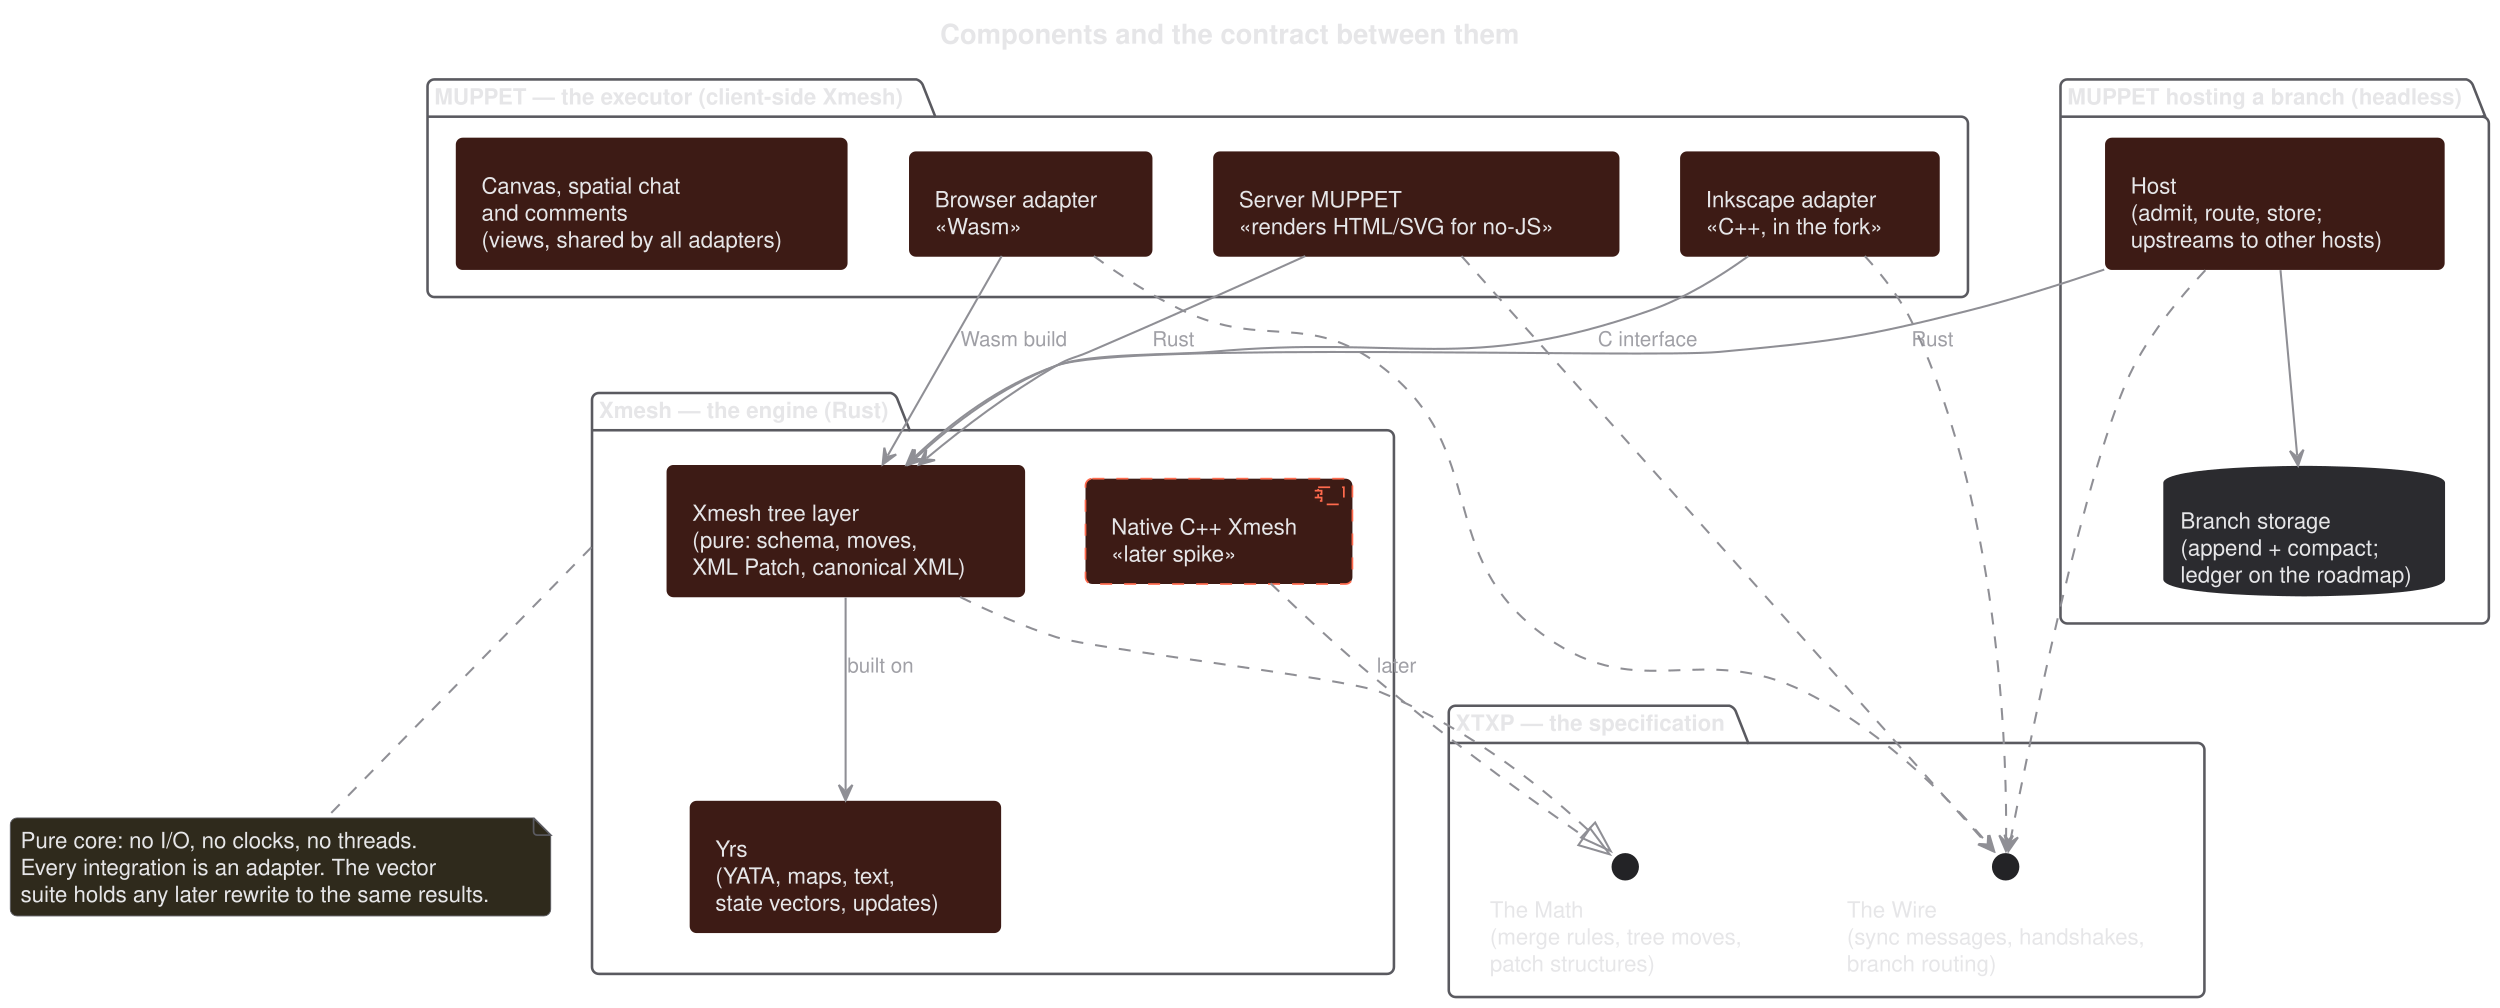
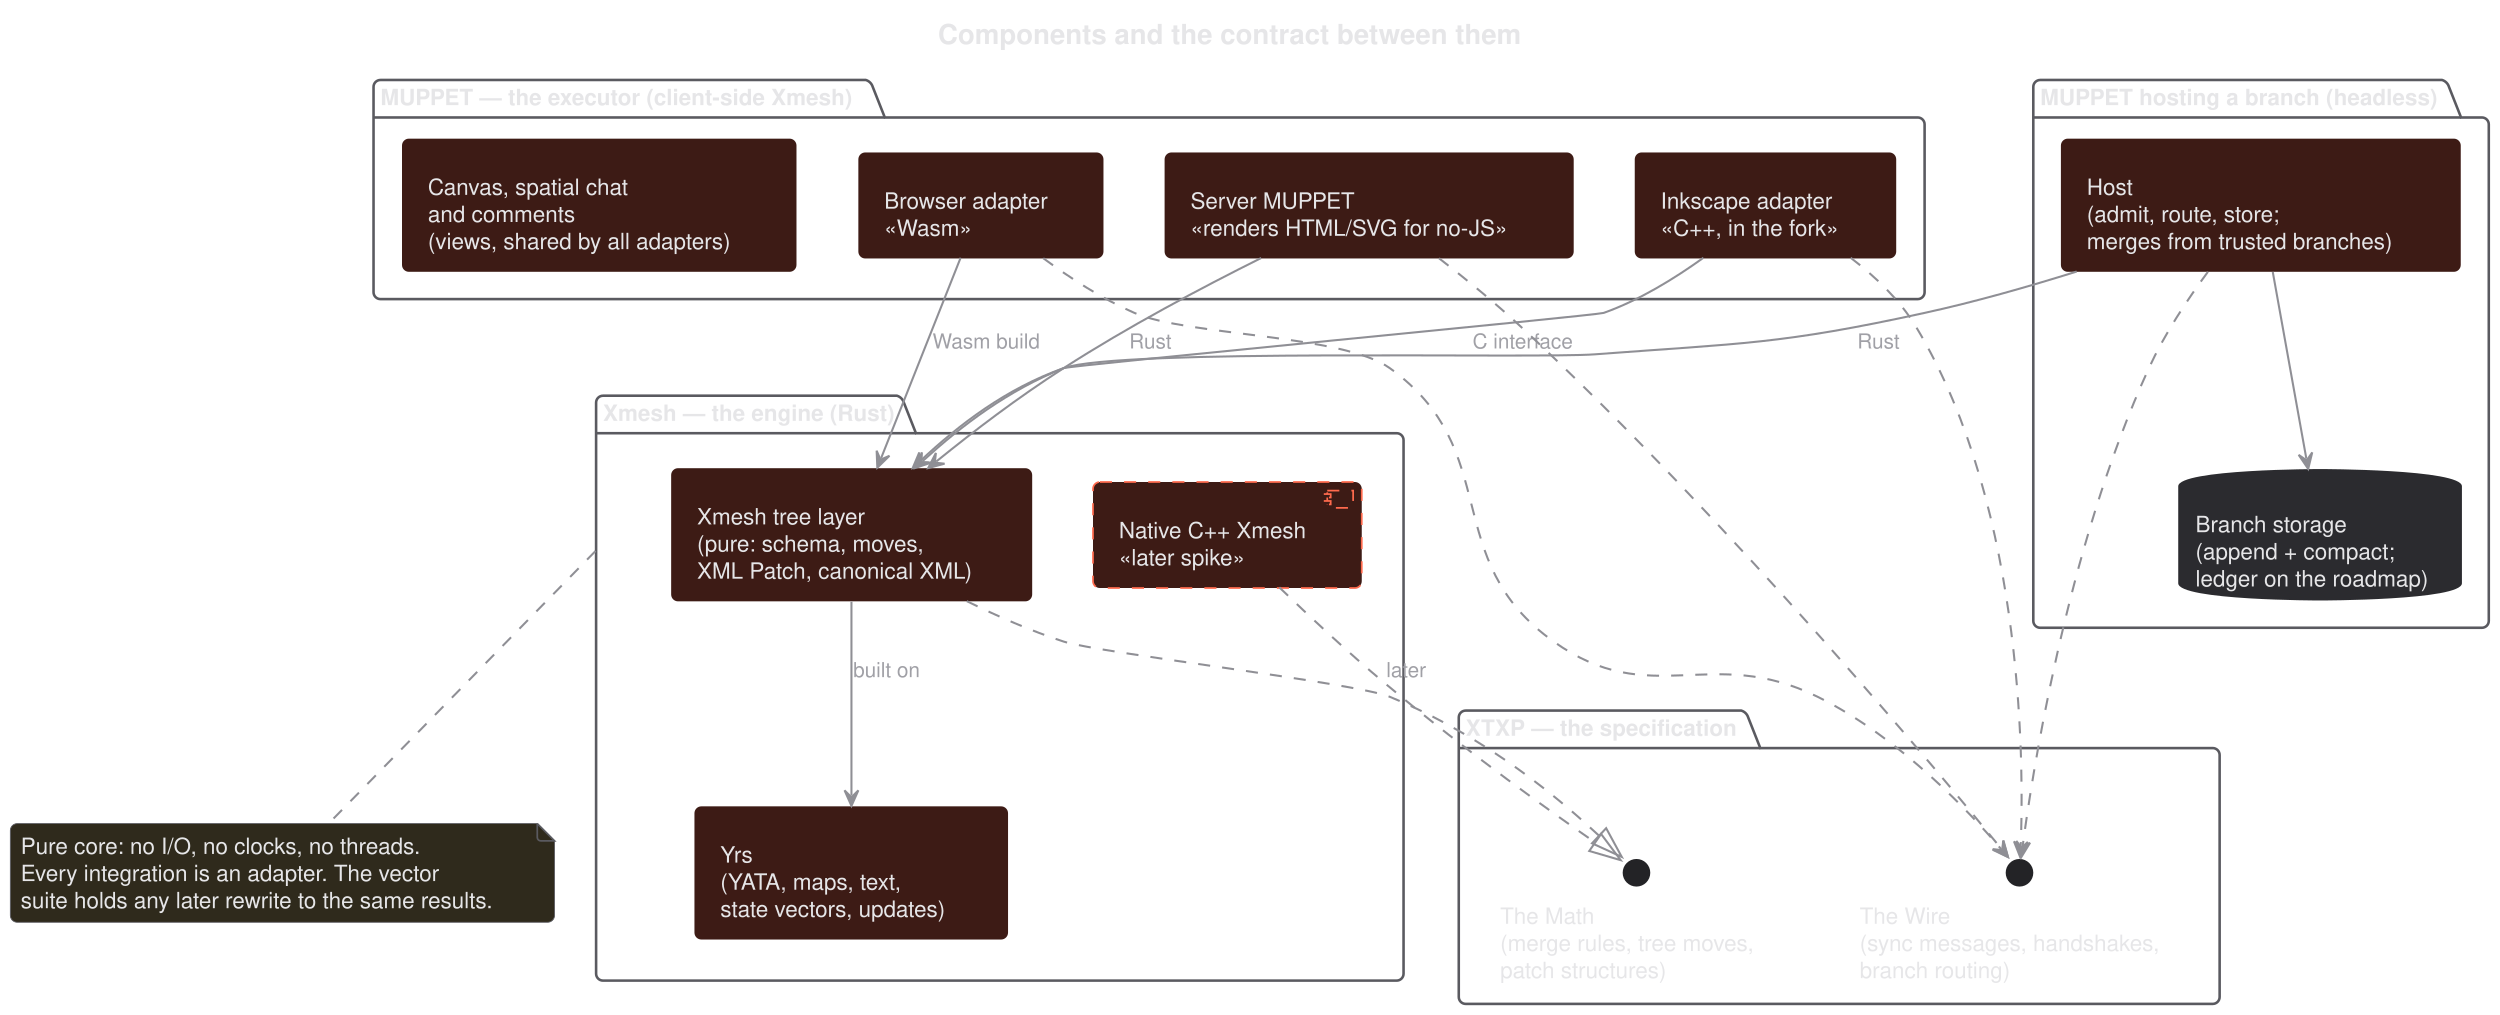
- <svg xmlns="http://www.w3.org/2000/svg" contentStyleType="text/css" data-diagram-type="DESCRIPTION" height="588px" preserveAspectRatio="none" style="width:1459px;height:588px;" version="1.1" viewBox="0 0 1459 588" width="1459px" zoomAndPan="magnify">
+ <svg xmlns="http://www.w3.org/2000/svg" contentStyleType="text/css" data-diagram-type="DESCRIPTION" height="588px" preserveAspectRatio="none" style="width:1449px;height:588px;" version="1.1" viewBox="0 0 1449 588" width="1449px" zoomAndPan="magnify">
  <defs />
  <g>
    <g class="title" data-source-line="2">
-       <text fill="#E6E6E8" font-family="Helvetica" font-size="16" font-weight="bold" lengthAdjust="spacing" textLength="348.234" x="548.633" y="25.5">Components and the contract between them</text>
+       <text fill="#E6E6E8" font-family="Helvetica" font-size="16" font-weight="bold" lengthAdjust="spacing" textLength="348.234" x="543.633" y="25.5">Components and the contract between them</text>
    </g>
    <g class="cluster" data-entity="spec" data-source-line="4" data-uid="ent0002" id="cluster_spec">
      <path d="M849.5,411.859 L1009.264,411.859 A6,6 0 0 1 1013.264,415.859 L1020.264,433.589 L1282.5,433.589 A4,4 0 0 1 1286.5,437.589 L1286.5,577.859 A4,4 0 0 1 1282.5,581.859 L849.5,581.859 A4,4 0 0 1 845.5,577.859 L845.5,415.859 A4,4 0 0 1 849.5,411.859" fill="none" style="stroke:#5A5A60;stroke-width:1.5;" />
      <line style="stroke:#5A5A60;stroke-width:1.5;" x1="845.5" x2="1020.264" y1="433.589" y2="433.589" />
      <text fill="#E6E6E8" font-family="Helvetica" font-size="13" font-weight="bold" lengthAdjust="spacing" textLength="161.764" x="849.5" y="426.453">XTXP — the specification</text>
    </g>
    <g class="cluster" data-entity="engine" data-source-line="9" data-uid="ent0005" id="cluster_engine">
      <path d="M349.5,229.359 L519.877,229.359 A6,6 0 0 1 523.877,233.359 L530.877,251.089 L809.5,251.089 A4,4 0 0 1 813.5,255.089 L813.5,564.359 A4,4 0 0 1 809.5,568.359 L349.5,568.359 A4,4 0 0 1 345.5,564.359 L345.5,233.359 A4,4 0 0 1 349.5,229.359" fill="none" style="stroke:#5A5A60;stroke-width:1.5;" />
      <line style="stroke:#5A5A60;stroke-width:1.5;" x1="345.5" x2="530.877" y1="251.089" y2="251.089" />
      <text fill="#E6E6E8" font-family="Helvetica" font-size="13" font-weight="bold" lengthAdjust="spacing" textLength="172.377" x="349.5" y="243.953">Xmesh — the engine (Rust)</text>
    </g>
    <g class="cluster" data-entity="muppet" data-source-line="15" data-uid="ent0009" id="cluster_muppet">
-       <path d="M253.5,46.359 L534.834,46.359 A6,6 0 0 1 538.834,50.359 L545.834,68.089 L1144.5,68.089 A4,4 0 0 1 1148.5,72.089 L1148.5,169.359 A4,4 0 0 1 1144.5,173.359 L253.5,173.359 A4,4 0 0 1 249.5,169.359 L249.5,50.359 A4,4 0 0 1 253.5,46.359" fill="none" style="stroke:#5A5A60;stroke-width:1.5;" />
-       <line style="stroke:#5A5A60;stroke-width:1.5;" x1="249.5" x2="545.834" y1="68.089" y2="68.089" />
-       <text fill="#E6E6E8" font-family="Helvetica" font-size="13" font-weight="bold" lengthAdjust="spacing" textLength="283.334" x="253.5" y="60.953">MUPPET — the executor (client-side Xmesh)</text>
+       <path d="M220.5,46.359 L501.834,46.359 A6,6 0 0 1 505.834,50.359 L512.834,68.089 L1111.5,68.089 A4,4 0 0 1 1115.5,72.089 L1115.5,169.359 A4,4 0 0 1 1111.5,173.359 L220.5,173.359 A4,4 0 0 1 216.5,169.359 L216.5,50.359 A4,4 0 0 1 220.5,46.359" fill="none" style="stroke:#5A5A60;stroke-width:1.5;" />
+       <line style="stroke:#5A5A60;stroke-width:1.5;" x1="216.5" x2="512.834" y1="68.089" y2="68.089" />
+       <text fill="#E6E6E8" font-family="Helvetica" font-size="13" font-weight="bold" lengthAdjust="spacing" textLength="283.334" x="220.5" y="60.953">MUPPET — the executor (client-side Xmesh)</text>
    </g>
    <g class="cluster" data-entity="trk" data-source-line="22" data-uid="ent0014" id="cluster_trk">
-       <path d="M1206.5,46.359 L1439.427,46.359 A6,6 0 0 1 1443.427,50.359 L1450.427,68.089 L1448.5,68.089 A4,4 0 0 1 1452.5,72.089 L1452.5,359.859 A4,4 0 0 1 1448.5,363.859 L1206.5,363.859 A4,4 0 0 1 1202.5,359.859 L1202.5,50.359 A4,4 0 0 1 1206.5,46.359" fill="none" style="stroke:#5A5A60;stroke-width:1.5;" />
-       <line style="stroke:#5A5A60;stroke-width:1.5;" x1="1202.5" x2="1450.427" y1="68.089" y2="68.089" />
-       <text fill="#E6E6E8" font-family="Helvetica" font-size="13" font-weight="bold" lengthAdjust="spacing" textLength="234.927" x="1206.5" y="60.953">MUPPET hosting a branch (headless)</text>
+       <path d="M1182.5,46.359 L1415.427,46.359 A6,6 0 0 1 1419.427,50.359 L1426.427,68.089 L1438.5,68.089 A4,4 0 0 1 1442.5,72.089 L1442.5,359.859 A4,4 0 0 1 1438.5,363.859 L1182.5,363.859 A4,4 0 0 1 1178.5,359.859 L1178.5,50.359 A4,4 0 0 1 1182.5,46.359" fill="none" style="stroke:#5A5A60;stroke-width:1.5;" />
+       <line style="stroke:#5A5A60;stroke-width:1.5;" x1="1178.5" x2="1426.427" y1="68.089" y2="68.089" />
+       <text fill="#E6E6E8" font-family="Helvetica" font-size="13" font-weight="bold" lengthAdjust="spacing" textLength="234.927" x="1182.5" y="60.953">MUPPET hosting a branch (headless)</text>
    </g>
    <g class="entity" data-entity="math" data-source-line="5" data-uid="ent0003" id="entity_math">
      <ellipse cx="948.5" cy="505.859" fill="#232326" rx="8" ry="8" />
      <text fill="#E6E6E8" font-family="Helvetica" font-size="13" lengthAdjust="spacing" textLength="58.297" x="869.491" y="535.453">The Math</text>
      <text fill="#E6E6E8" font-family="Helvetica" font-size="13" lengthAdjust="spacing" textLength="158.019" x="869.491" y="551.183">(merge rules, tree moves,</text>
      <text fill="#E6E6E8" font-family="Helvetica" font-size="13" lengthAdjust="spacing" textLength="105.422" x="869.491" y="566.912">patch structures)</text>
    </g>
    <g class="entity" data-entity="wire" data-source-line="6" data-uid="ent0004" id="entity_wire">
      <ellipse cx="1170.5" cy="505.859" fill="#232326" rx="8" ry="8" />
      <text fill="#E6E6E8" font-family="Helvetica" font-size="13" lengthAdjust="spacing" textLength="55.745" x="1077.862" y="535.453">The Wire</text>
      <text fill="#E6E6E8" font-family="Helvetica" font-size="13" lengthAdjust="spacing" textLength="185.275" x="1077.862" y="551.183">(sync messages, handshakes,</text>
      <text fill="#E6E6E8" font-family="Helvetica" font-size="13" lengthAdjust="spacing" textLength="94.777" x="1077.862" y="566.912">branch routing)</text>
    </g>
    <g class="entity" data-entity="xm" data-source-line="10" data-uid="ent0006" id="entity_xm">
      <rect fill="#3D1B15" height="77.189" rx="4" ry="4" width="209.254" x="389" y="271.359" />
      <rect fill="#3D1B15" height="10" width="15" x="578.254" y="276.359" />
      <rect fill="#3D1B15" height="2" width="4" x="576.254" y="278.359" />
      <rect fill="#3D1B15" height="2" width="4" x="576.254" y="282.359" />
      <text fill="#E6E6E8" font-family="Helvetica" font-size="13" lengthAdjust="spacing" textLength="104.228" x="404" y="303.953">Xmesh tree layer</text>
      <text fill="#E6E6E8" font-family="Helvetica" font-size="13" lengthAdjust="spacing" textLength="140.582" x="404" y="319.683">(pure: schema, moves,</text>
      <text fill="#E6E6E8" font-family="Helvetica" font-size="13" lengthAdjust="spacing" textLength="169.254" x="404" y="335.412">XML Patch, canonical XML)</text>
    </g>
    <g class="entity" data-entity="yrs" data-source-line="11" data-uid="ent0007" id="entity_yrs">
      <rect fill="#3D1B15" height="77.189" rx="4" ry="4" width="181.762" x="402.5" y="467.359" />
      <rect fill="#3D1B15" height="10" width="15" x="564.262" y="472.359" />
      <rect fill="#3D1B15" height="2" width="4" x="562.262" y="474.359" />
      <rect fill="#3D1B15" height="2" width="4" x="562.262" y="478.359" />
      <text fill="#E6E6E8" font-family="Helvetica" font-size="13" lengthAdjust="spacing" textLength="20.579" x="417.5" y="499.953">Yrs</text>
      <text fill="#E6E6E8" font-family="Helvetica" font-size="13" lengthAdjust="spacing" textLength="115.134" x="417.5" y="515.683">(YATA, maps, text,</text>
      <text fill="#E6E6E8" font-family="Helvetica" font-size="13" lengthAdjust="spacing" textLength="141.762" x="417.5" y="531.412">state vectors, updates)</text>
    </g>
    <g class="entity" data-entity="xcpp" data-source-line="12" data-uid="ent0008" id="entity_xcpp">
      <rect fill="#3D1B15" height="61.459" rx="4" ry="4" style="stroke:#FF6A4D;stroke-width:1;stroke-dasharray:7,7;" width="155.775" x="633.5" y="279.359" />
      <rect fill="#3D1B15" height="10" style="stroke:#FF6A4D;stroke-width:1;stroke-dasharray:7,7;" width="15" x="769.275" y="284.359" />
      <rect fill="#3D1B15" height="2" style="stroke:#FF6A4D;stroke-width:1;stroke-dasharray:7,7;" width="4" x="767.275" y="286.359" />
      <rect fill="#3D1B15" height="2" style="stroke:#FF6A4D;stroke-width:1;stroke-dasharray:7,7;" width="4" x="767.275" y="290.359" />
      <text fill="#E6E6E8" font-family="Helvetica" font-size="13" lengthAdjust="spacing" textLength="115.775" x="648.5" y="311.953">Native C++ Xmesh</text>
      <text fill="#E6E6E8" font-family="Helvetica" font-size="13" lengthAdjust="spacing" textLength="78.66" x="648.5" y="327.683">«later spike»</text>
    </g>
    <g class="entity" data-entity="mink" data-source-line="16" data-uid="ent0010" id="entity_mink">
-       <rect fill="#3D1B15" height="61.459" rx="4" ry="4" width="151.541" x="980.5" y="88.359" />
-       <rect fill="#3D1B15" height="10" width="15" x="1112.041" y="93.359" />
-       <rect fill="#3D1B15" height="2" width="4" x="1110.041" y="95.359" />
-       <rect fill="#3D1B15" height="2" width="4" x="1110.041" y="99.359" />
-       <text fill="#E6E6E8" font-family="Helvetica" font-size="13" lengthAdjust="spacing" textLength="106.336" x="995.5" y="120.953">Inkscape adapter</text>
-       <text fill="#E6E6E8" font-family="Helvetica" font-size="13" lengthAdjust="spacing" textLength="111.541" x="995.5" y="136.683">«C++, in the fork»</text>
+       <rect fill="#3D1B15" height="61.459" rx="4" ry="4" width="151.541" x="947.5" y="88.359" />
+       <rect fill="#3D1B15" height="10" width="15" x="1079.041" y="93.359" />
+       <rect fill="#3D1B15" height="2" width="4" x="1077.041" y="95.359" />
+       <rect fill="#3D1B15" height="2" width="4" x="1077.041" y="99.359" />
+       <text fill="#E6E6E8" font-family="Helvetica" font-size="13" lengthAdjust="spacing" textLength="106.336" x="962.5" y="120.953">Inkscape adapter</text>
+       <text fill="#E6E6E8" font-family="Helvetica" font-size="13" lengthAdjust="spacing" textLength="111.541" x="962.5" y="136.683">«C++, in the fork»</text>
    </g>
    <g class="entity" data-entity="mwasm" data-source-line="17" data-uid="ent0011" id="entity_mwasm">
-       <rect fill="#3D1B15" height="61.459" rx="4" ry="4" width="142.07" x="530.5" y="88.359" />
-       <rect fill="#3D1B15" height="10" width="15" x="652.57" y="93.359" />
-       <rect fill="#3D1B15" height="2" width="4" x="650.57" y="95.359" />
-       <rect fill="#3D1B15" height="2" width="4" x="650.57" y="99.359" />
-       <text fill="#E6E6E8" font-family="Helvetica" font-size="13" lengthAdjust="spacing" textLength="102.07" x="545.5" y="120.953">Browser adapter</text>
-       <text fill="#E6E6E8" font-family="Helvetica" font-size="13" lengthAdjust="spacing" textLength="53.504" x="545.5" y="136.683">«Wasm»</text>
+       <rect fill="#3D1B15" height="61.459" rx="4" ry="4" width="142.07" x="497.5" y="88.359" />
+       <rect fill="#3D1B15" height="10" width="15" x="619.57" y="93.359" />
+       <rect fill="#3D1B15" height="2" width="4" x="617.57" y="95.359" />
+       <rect fill="#3D1B15" height="2" width="4" x="617.57" y="99.359" />
+       <text fill="#E6E6E8" font-family="Helvetica" font-size="13" lengthAdjust="spacing" textLength="102.07" x="512.5" y="120.953">Browser adapter</text>
+       <text fill="#E6E6E8" font-family="Helvetica" font-size="13" lengthAdjust="spacing" textLength="53.504" x="512.5" y="136.683">«Wasm»</text>
    </g>
    <g class="entity" data-entity="msrv" data-source-line="18" data-uid="ent0012" id="entity_msrv">
-       <rect fill="#3D1B15" height="61.459" rx="4" ry="4" width="237.12" x="708" y="88.359" />
-       <rect fill="#3D1B15" height="10" width="15" x="925.12" y="93.359" />
-       <rect fill="#3D1B15" height="2" width="4" x="923.12" y="95.359" />
-       <rect fill="#3D1B15" height="2" width="4" x="923.12" y="99.359" />
-       <text fill="#E6E6E8" font-family="Helvetica" font-size="13" lengthAdjust="spacing" textLength="98.478" x="723" y="120.953">Server MUPPET</text>
-       <text fill="#E6E6E8" font-family="Helvetica" font-size="13" lengthAdjust="spacing" textLength="197.12" x="723" y="136.683">«renders HTML/SVG for no-JS»</text>
+       <rect fill="#3D1B15" height="61.459" rx="4" ry="4" width="237.12" x="675" y="88.359" />
+       <rect fill="#3D1B15" height="10" width="15" x="892.12" y="93.359" />
+       <rect fill="#3D1B15" height="2" width="4" x="890.12" y="95.359" />
+       <rect fill="#3D1B15" height="2" width="4" x="890.12" y="99.359" />
+       <text fill="#E6E6E8" font-family="Helvetica" font-size="13" lengthAdjust="spacing" textLength="98.478" x="690" y="120.953">Server MUPPET</text>
+       <text fill="#E6E6E8" font-family="Helvetica" font-size="13" lengthAdjust="spacing" textLength="197.12" x="690" y="136.683">«renders HTML/SVG for no-JS»</text>
    </g>
    <g class="entity" data-entity="mviews" data-source-line="19" data-uid="ent0013" id="entity_mviews">
-       <rect fill="#3D1B15" height="77.189" rx="4" ry="4" width="228.64" x="266" y="80.359" />
-       <rect fill="#3D1B15" height="10" width="15" x="474.64" y="85.359" />
-       <rect fill="#3D1B15" height="2" width="4" x="472.64" y="87.359" />
-       <rect fill="#3D1B15" height="2" width="4" x="472.64" y="91.359" />
-       <text fill="#E6E6E8" font-family="Helvetica" font-size="13" lengthAdjust="spacing" textLength="123.64" x="281" y="112.953">Canvas, spatial chat</text>
-       <text fill="#E6E6E8" font-family="Helvetica" font-size="13" lengthAdjust="spacing" textLength="90.968" x="281" y="128.683">and comments</text>
-       <text fill="#E6E6E8" font-family="Helvetica" font-size="13" lengthAdjust="spacing" textLength="188.64" x="281" y="144.412">(views, shared by all adapters)</text>
+       <rect fill="#3D1B15" height="77.189" rx="4" ry="4" width="228.64" x="233" y="80.359" />
+       <rect fill="#3D1B15" height="10" width="15" x="441.64" y="85.359" />
+       <rect fill="#3D1B15" height="2" width="4" x="439.64" y="87.359" />
+       <rect fill="#3D1B15" height="2" width="4" x="439.64" y="91.359" />
+       <text fill="#E6E6E8" font-family="Helvetica" font-size="13" lengthAdjust="spacing" textLength="123.64" x="248" y="112.953">Canvas, spatial chat</text>
+       <text fill="#E6E6E8" font-family="Helvetica" font-size="13" lengthAdjust="spacing" textLength="90.968" x="248" y="128.683">and comments</text>
+       <text fill="#E6E6E8" font-family="Helvetica" font-size="13" lengthAdjust="spacing" textLength="188.64" x="248" y="144.412">(views, shared by all adapters)</text>
    </g>
    <g class="entity" data-entity="branch" data-source-line="23" data-uid="ent0015" id="entity_branch">
-       <rect fill="#3D1B15" height="77.189" rx="4" ry="4" width="198.209" x="1228.5" y="80.359" />
-       <rect fill="#3D1B15" height="10" width="15" x="1406.709" y="85.359" />
-       <rect fill="#3D1B15" height="2" width="4" x="1404.709" y="87.359" />
-       <rect fill="#3D1B15" height="2" width="4" x="1404.709" y="91.359" />
-       <text fill="#E6E6E8" font-family="Helvetica" font-size="13" lengthAdjust="spacing" textLength="28.571" x="1243.5" y="112.953">Host</text>
-       <text fill="#E6E6E8" font-family="Helvetica" font-size="13" lengthAdjust="spacing" textLength="121.107" x="1243.5" y="128.683">(admit, route, store;</text>
-       <text fill="#E6E6E8" font-family="Helvetica" font-size="13" lengthAdjust="spacing" textLength="158.209" x="1243.5" y="144.412">upstreams to other hosts)</text>
+       <rect fill="#3D1B15" height="77.189" rx="4" ry="4" width="231.75" x="1194.5" y="80.359" />
+       <rect fill="#3D1B15" height="10" width="15" x="1406.25" y="85.359" />
+       <rect fill="#3D1B15" height="2" width="4" x="1404.25" y="87.359" />
+       <rect fill="#3D1B15" height="2" width="4" x="1404.25" y="91.359" />
+       <text fill="#E6E6E8" font-family="Helvetica" font-size="13" lengthAdjust="spacing" textLength="28.571" x="1209.5" y="112.953">Host</text>
+       <text fill="#E6E6E8" font-family="Helvetica" font-size="13" lengthAdjust="spacing" textLength="121.107" x="1209.5" y="128.683">(admit, route, store;</text>
+       <text fill="#E6E6E8" font-family="Helvetica" font-size="13" lengthAdjust="spacing" textLength="191.75" x="1209.5" y="144.412">merges from trusted branches)</text>
    </g>
    <g class="entity" data-entity="store" data-source-line="24" data-uid="ent0016" id="entity_store">
      <path d="M1262.5,281.859 C1262.5,271.859 1344.717,271.859 1344.717,271.859 C1344.717,271.859 1426.935,271.859 1426.935,281.859 L1426.935,338.048 C1426.935,348.048 1344.717,348.048 1344.717,348.048 C1344.717,348.048 1262.5,348.048 1262.5,338.048 L1262.5,281.859" fill="#2B2B2F" />
      <path d="M1262.5,281.859 C1262.5,291.859 1344.717,291.859 1344.717,291.859 C1344.717,291.859 1426.935,291.859 1426.935,281.859" fill="none" />
      <text fill="#E6E6E8" font-family="Helvetica" font-size="13" lengthAdjust="spacing" textLength="93.806" x="1272.5" y="308.453">Branch storage</text>
      <text fill="#E6E6E8" font-family="Helvetica" font-size="13" lengthAdjust="spacing" textLength="124.566" x="1272.5" y="324.183">(append + compact;</text>
      <text fill="#E6E6E8" font-family="Helvetica" font-size="13" lengthAdjust="spacing" textLength="144.435" x="1272.5" y="339.912">ledger on the roadmap)</text>
    </g>
    <g class="entity" data-entity="GMN29" data-source-line="41" data-uid="ent0030" id="entity_GMN29">
      <path d="M6,481.359 L6,530.548 A4,4 0 0 0 10,534.548 L317.404,534.548 A4,4 0 0 0 321.404,530.548 L321.404,487.359 L311.404,477.359 L10,477.359 A4,4 0 0 0 6,481.359" fill="#2F2A1C" style="stroke:#5A5A60;stroke-width:0.5;" />
      <path d="M311.404,477.359 L311.404,485.359 A2,2 0 0 0 313.404,487.359 L321.404,487.359 L311.404,477.359" fill="#2F2A1C" style="stroke:#5A5A60;stroke-width:1;" />
      <text fill="#E6E6E8" font-family="Helvetica" font-size="13" lengthAdjust="spacing" textLength="247.603" x="12" y="494.953">Pure core: no I/O, no clocks, no threads.</text>
      <text fill="#E6E6E8" font-family="Helvetica" font-size="13" lengthAdjust="spacing" textLength="261.435" x="12" y="510.683">Every integration is an adapter. The vector</text>
      <text fill="#E6E6E8" font-family="Helvetica" font-size="13" lengthAdjust="spacing" textLength="294.404" x="12" y="526.412">suite holds any later rewrite to the same results.</text>
    </g>
    <g class="link" data-entity-1="xm" data-entity-2="yrs" data-source-line="27" data-uid="lnk17" id="link_xm_yrs">
      <path d="M493.5,348.729 C493.5,382.909 493.5,426.939 493.5,461.089" fill="none" id="xm-to-yrs" style="stroke:#8F8F95;stroke-width:1.2;" />
      <polygon fill="#8F8F95" points="493.5,467.089,497.5,458.089,493.5,462.089,489.5,458.089,493.5,467.089" style="stroke:#8F8F95;stroke-width:1.2;" />
      <text fill="#A0A0A6" font-family="Helvetica" font-size="12" lengthAdjust="spacing" textLength="41.842" x="494.5" y="392.484">built on</text>
    </g>
    <g class="link" data-entity-1="xm" data-entity-2="math" data-source-line="28" data-uid="lnk18" id="link_xm_math">
      <path d="M560.32,348.409 C578.14,357.189 597.68,365.749 616.5,371.859 C636.76,378.439 785.81,395.739 805.5,403.859 C862.54,427.389 905.879,464.819 926.829,484.399" fill="none" id="xm-to-math" style="stroke:#8F8F95;stroke-width:1.2;stroke-dasharray:7,7;" />
      <polygon fill="none" points="939.98,496.689,930.926,480.015,922.732,488.782,939.98,496.689" style="stroke:#8F8F95;stroke-width:1.2;" />
    </g>
    <g class="link" data-entity-1="xcpp" data-entity-2="math" data-source-line="29" data-uid="lnk19" id="link_xcpp_math">
      <path d="M741.49,340.439 C758.88,357.189 781.44,378.249 802.5,395.859 C852.25,437.449 901.159,472.071 924.559,488.301" fill="none" id="xcpp-to-math" style="stroke:#8F8F95;stroke-width:1.2;stroke-dasharray:7,7;" />
      <polygon fill="none" points="939.35,498.559,927.979,483.371,921.14,493.231,939.35,498.559" style="stroke:#8F8F95;stroke-width:1.2;" />
      <text fill="#A0A0A6" font-family="Helvetica" font-size="12" lengthAdjust="spacing" textLength="25.084" x="803.5" y="392.484">later</text>
    </g>
    <g class="link" data-entity-1="mink" data-entity-2="xm" data-source-line="30" data-uid="lnk20" id="link_mink_xm">
-       <path d="M1020.3,149.499 C1003.69,161.479 983.12,174.149 962.5,181.359 C854.63,219.079 820.3,194.969 706.5,205.359 C686.5,207.189 635.19,206.019 616.5,213.359 C583.92,226.159 557.242,246.394 534.472,267.274" fill="none" id="mink-to-xm" style="stroke:#8F8F95;stroke-width:1.2;" />
-       <polygon fill="#8F8F95" points="530.05,271.329,539.387,268.195,533.735,267.95,533.98,262.298,530.05,271.329" style="stroke:#8F8F95;stroke-width:1.2;" />
-       <text fill="#A0A0A6" font-family="Helvetica" font-size="12" lengthAdjust="spacing" textLength="62.607" x="932.5" y="201.984">C interface</text>
+       <path d="M987.28,149.419 C970.65,161.379 950.09,174.059 929.5,181.359 C925.38,182.819 620.56,211.729 616.5,213.359 C584.13,226.329 557.583,246.436 534.813,267.206" fill="none" id="mink-to-xm" style="stroke:#8F8F95;stroke-width:1.2;" />
+       <polygon fill="#8F8F95" points="530.38,271.249,539.725,268.139,534.074,267.88,534.334,262.229,530.38,271.249" style="stroke:#8F8F95;stroke-width:1.2;" />
+       <text fill="#A0A0A6" font-family="Helvetica" font-size="12" lengthAdjust="spacing" textLength="62.607" x="853.5" y="201.984">C interface</text>
    </g>
    <g class="link" data-entity-1="mwasm" data-entity-2="xm" data-source-line="31" data-uid="lnk21" id="link_mwasm_xm">
-       <path d="M584.62,149.389 C565.88,182.199 538.536,230.039 518.076,265.859" fill="none" id="mwasm-to-xm" style="stroke:#8F8F95;stroke-width:1.2;" />
-       <polygon fill="#8F8F95" points="515.1,271.069,523.037,265.238,517.58,266.728,516.091,261.271,515.1,271.069" style="stroke:#8F8F95;stroke-width:1.2;" />
-       <text fill="#A0A0A6" font-family="Helvetica" font-size="12" lengthAdjust="spacing" textLength="66.387" x="560.5" y="201.984">Wasm build</text>
+       <path d="M556.78,149.389 C543.76,182.199 524.923,229.672 510.712,265.492" fill="none" id="mwasm-to-xm" style="stroke:#8F8F95;stroke-width:1.2;" />
+       <polygon fill="#8F8F95" points="508.5,271.069,515.537,264.179,510.344,266.422,508.101,261.229,508.5,271.069" style="stroke:#8F8F95;stroke-width:1.2;" />
+       <text fill="#A0A0A6" font-family="Helvetica" font-size="12" lengthAdjust="spacing" textLength="66.387" x="540.5" y="201.984">Wasm build</text>
    </g>
    <g class="link" data-entity-1="msrv" data-entity-2="xm" data-source-line="32" data-uid="lnk22" id="link_msrv_xm">
-       <path d="M761.75,149.459 C724.87,166.159 677.74,187.249 635.5,205.359 C627.08,208.969 624.41,208.729 616.5,213.359 C588.15,229.949 563.618,248.469 540.818,267.379" fill="none" id="msrv-to-xm" style="stroke:#8F8F95;stroke-width:1.2;" />
-       <polygon fill="#8F8F95" points="536.2,271.209,545.681,268.543,540.049,268.017,540.574,262.385,536.2,271.209" style="stroke:#8F8F95;stroke-width:1.2;" />
-       <text fill="#A0A0A6" font-family="Helvetica" font-size="12" lengthAdjust="spacing" textLength="25.078" x="672.5" y="201.984">Rust</text>
+       <path d="M730.98,149.539 C696.4,166.779 653.15,189.709 616.5,213.359 C589.35,230.879 565.413,249.074 542.623,267.524" fill="none" id="msrv-to-xm" style="stroke:#8F8F95;stroke-width:1.2;" />
+       <polygon fill="#8F8F95" points="537.96,271.299,547.472,268.745,541.846,268.153,542.438,262.527,537.96,271.299" style="stroke:#8F8F95;stroke-width:1.2;" />
+       <text fill="#A0A0A6" font-family="Helvetica" font-size="12" lengthAdjust="spacing" textLength="25.078" x="654.5" y="201.984">Rust</text>
    </g>
    <g class="link" data-entity-1="branch" data-entity-2="xm" data-source-line="33" data-uid="lnk23" id="link_branch_xm">
-       <path d="M1228.04,157.319 C1202.38,166.079 1174.62,174.759 1148.5,181.359 C1085.17,197.359 1068.54,199.339 1003.5,205.359 C960.67,209.329 657.04,198.999 616.5,213.359 C583.12,225.189 556.065,245.814 533.335,267.144" fill="none" id="branch-to-xm" style="stroke:#8F8F95;stroke-width:1.2;" />
-       <polygon fill="#8F8F95" points="528.96,271.249,538.26,268.008,532.606,267.828,532.786,262.174,528.96,271.249" style="stroke:#8F8F95;stroke-width:1.2;" />
-       <text fill="#A0A0A6" font-family="Helvetica" font-size="12" lengthAdjust="spacing" textLength="25.078" x="1115.5" y="201.984">Rust</text>
+       <path d="M1203.65,157.379 C1175.27,166.279 1144.46,175.029 1115.5,181.359 C1031.92,199.629 1009.81,198.909 924.5,205.359 C890.36,207.939 648.74,201.839 616.5,213.359 C583.15,225.269 556.098,245.897 533.358,267.207" fill="none" id="branch-to-xm" style="stroke:#8F8F95;stroke-width:1.2;" />
+       <polygon fill="#8F8F95" points="528.98,271.309,538.282,268.074,532.628,267.89,532.812,262.236,528.98,271.309" style="stroke:#8F8F95;stroke-width:1.2;" />
+       <text fill="#A0A0A6" font-family="Helvetica" font-size="12" lengthAdjust="spacing" textLength="25.078" x="1076.5" y="201.984">Rust</text>
    </g>
    <g class="link" data-entity-1="mink" data-entity-2="wire" data-source-line="34" data-uid="lnk24" id="link_mink_wire">
-       <path d="M1088.3,149.429 C1098.84,160.909 1109.63,174.799 1116.5,189.359 C1169.62,301.939 1171.192,453.06 1170.742,490.58" fill="none" id="mink-to-wire" style="stroke:#8F8F95;stroke-width:1.2;stroke-dasharray:7,7;" />
-       <polygon fill="#8F8F95" points="1170.67,496.579,1174.778,487.628,1170.73,491.58,1166.778,487.532,1170.67,496.579" style="stroke:#8F8F95;stroke-width:1.2;" />
+       <path d="M1072.66,149.429 C1086.9,160.289 1101.12,173.799 1110.5,189.359 C1175.25,296.809 1172.786,453.105 1171.176,490.835" fill="none" id="mink-to-wire" style="stroke:#8F8F95;stroke-width:1.2;stroke-dasharray:7,7;" />
+       <polygon fill="#8F8F95" points="1170.92,496.829,1175.3,488.008,1171.133,491.834,1167.307,487.667,1170.92,496.829" style="stroke:#8F8F95;stroke-width:1.2;" />
    </g>
    <g class="link" data-entity-1="mwasm" data-entity-2="wire" data-source-line="35" data-uid="lnk25" id="link_mwasm_wire">
-       <path d="M638.36,149.449 C653.77,160.689 672.3,172.839 690.5,181.359 C738.54,203.859 763.15,181.399 805.5,213.359 C871.42,263.109 835.05,324.189 902.5,371.859 C958.52,411.449 992.04,373.369 1053.5,403.859 C1102.3,428.069 1143.388,472.823 1159.918,492.213" fill="none" id="mwasm-to-wire" style="stroke:#8F8F95;stroke-width:1.2;stroke-dasharray:7,7;" />
-       <polygon fill="#8F8F95" points="1163.81,496.779,1161.015,487.335,1160.566,492.974,1154.927,492.525,1163.81,496.779" style="stroke:#8F8F95;stroke-width:1.2;" />
+       <path d="M604.68,149.669 C620.14,161.089 638.89,173.299 657.5,181.359 C688.38,194.739 778.15,193.759 805.5,213.359 C872.25,261.209 833.59,324.239 900.5,371.859 C957.1,412.139 991.22,373.069 1053.5,403.859 C1102.33,427.999 1143.4,472.801 1159.92,492.201" fill="none" id="mwasm-to-wire" style="stroke:#8F8F95;stroke-width:1.2;stroke-dasharray:7,7;" />
+       <polygon fill="#8F8F95" points="1163.81,496.769,1161.02,487.324,1160.568,492.963,1154.93,492.51,1163.81,496.769" style="stroke:#8F8F95;stroke-width:1.2;" />
    </g>
    <g class="link" data-entity-1="msrv" data-entity-2="wire" data-source-line="36" data-uid="lnk26" id="link_msrv_wire">
-       <path d="M852.92,149.429 C925.14,230.249 1119.102,447.346 1159.322,492.346" fill="none" id="msrv-to-wire" style="stroke:#8F8F95;stroke-width:1.2;stroke-dasharray:7,7;" />
-       <polygon fill="#8F8F95" points="1163.32,496.819,1160.305,487.443,1159.988,493.091,1154.34,492.775,1163.32,496.819" style="stroke:#8F8F95;stroke-width:1.2;" />
+       <path d="M834.05,149.689 C849.37,161.519 866.67,175.579 881.5,189.359 C1003.38,302.639 1129.432,454.584 1159.992,491.964" fill="none" id="msrv-to-wire" style="stroke:#8F8F95;stroke-width:1.2;stroke-dasharray:7,7;" />
+       <polygon fill="#8F8F95" points="1163.79,496.609,1161.19,487.11,1160.625,492.738,1154.997,492.173,1163.79,496.609" style="stroke:#8F8F95;stroke-width:1.2;" />
    </g>
    <g class="link" data-entity-1="branch" data-entity-2="wire" data-source-line="37" data-uid="lnk27" id="link_branch_wire">
-       <path d="M1287.04,157.699 C1272.08,173.609 1256.19,193.119 1245.5,213.359 C1217.74,265.919 1181.231,449.379 1173.191,490.889" fill="none" id="branch-to-wire" style="stroke:#8F8F95;stroke-width:1.2;stroke-dasharray:7,7;" />
-       <polygon fill="#8F8F95" points="1172.05,496.779,1177.688,488.704,1173.001,491.871,1169.834,487.183,1172.05,496.779" style="stroke:#8F8F95;stroke-width:1.2;" />
+       <path d="M1279.7,157.559 C1267.59,173.909 1254.48,193.769 1245.5,213.359 C1196.96,319.299 1176.847,455.91 1172.277,490.91" fill="none" id="branch-to-wire" style="stroke:#8F8F95;stroke-width:1.2;stroke-dasharray:7,7;" />
+       <polygon fill="#8F8F95" points="1171.5,496.859,1176.632,488.453,1172.147,491.901,1168.699,487.417,1171.5,496.859" style="stroke:#8F8F95;stroke-width:1.2;" />
    </g>
    <g class="link" data-entity-1="branch" data-entity-2="store" data-source-line="38" data-uid="lnk28" id="link_branch_store">
-       <path d="M1330.9,157.649 C1333.88,190.829 1337.664,232.833 1340.623,265.803" fill="none" id="branch-to-store" style="stroke:#8F8F95;stroke-width:1.2;" />
-       <polygon fill="#8F8F95" points="1341.16,271.779,1344.339,262.458,1340.713,266.799,1336.371,263.173,1341.16,271.779" style="stroke:#8F8F95;stroke-width:1.2;" />
+       <path d="M1317.3,157.649 C1323.27,190.829 1330.838,232.904 1336.768,265.874" fill="none" id="branch-to-store" style="stroke:#8F8F95;stroke-width:1.2;" />
+       <polygon fill="#8F8F95" points="1337.83,271.779,1340.174,262.213,1336.945,266.858,1332.3,263.63,1337.83,271.779" style="stroke:#8F8F95;stroke-width:1.2;" />
    </g>
    <g class="link" data-entity-1="engine" data-entity-2="GMN29" data-source-line="41" data-uid="lnk31" id="link_engine_GMN29">
      <path d="M345.164,319.368 C344.92,319.617 344.671,319.872 344.416,320.131 C343.4,321.169 342.308,322.284 341.145,323.472 C338.819,325.847 336.208,328.513 333.351,331.431 C321.923,343.1 306.558,358.789 289.721,375.982 C256.048,410.367 216.485,450.764 190.75,477.039" fill="none" id="engine-GMN29" style="stroke:#8F8F95;stroke-width:1.2;stroke-dasharray:7,7;" />
    </g>
  </g>
</svg>
